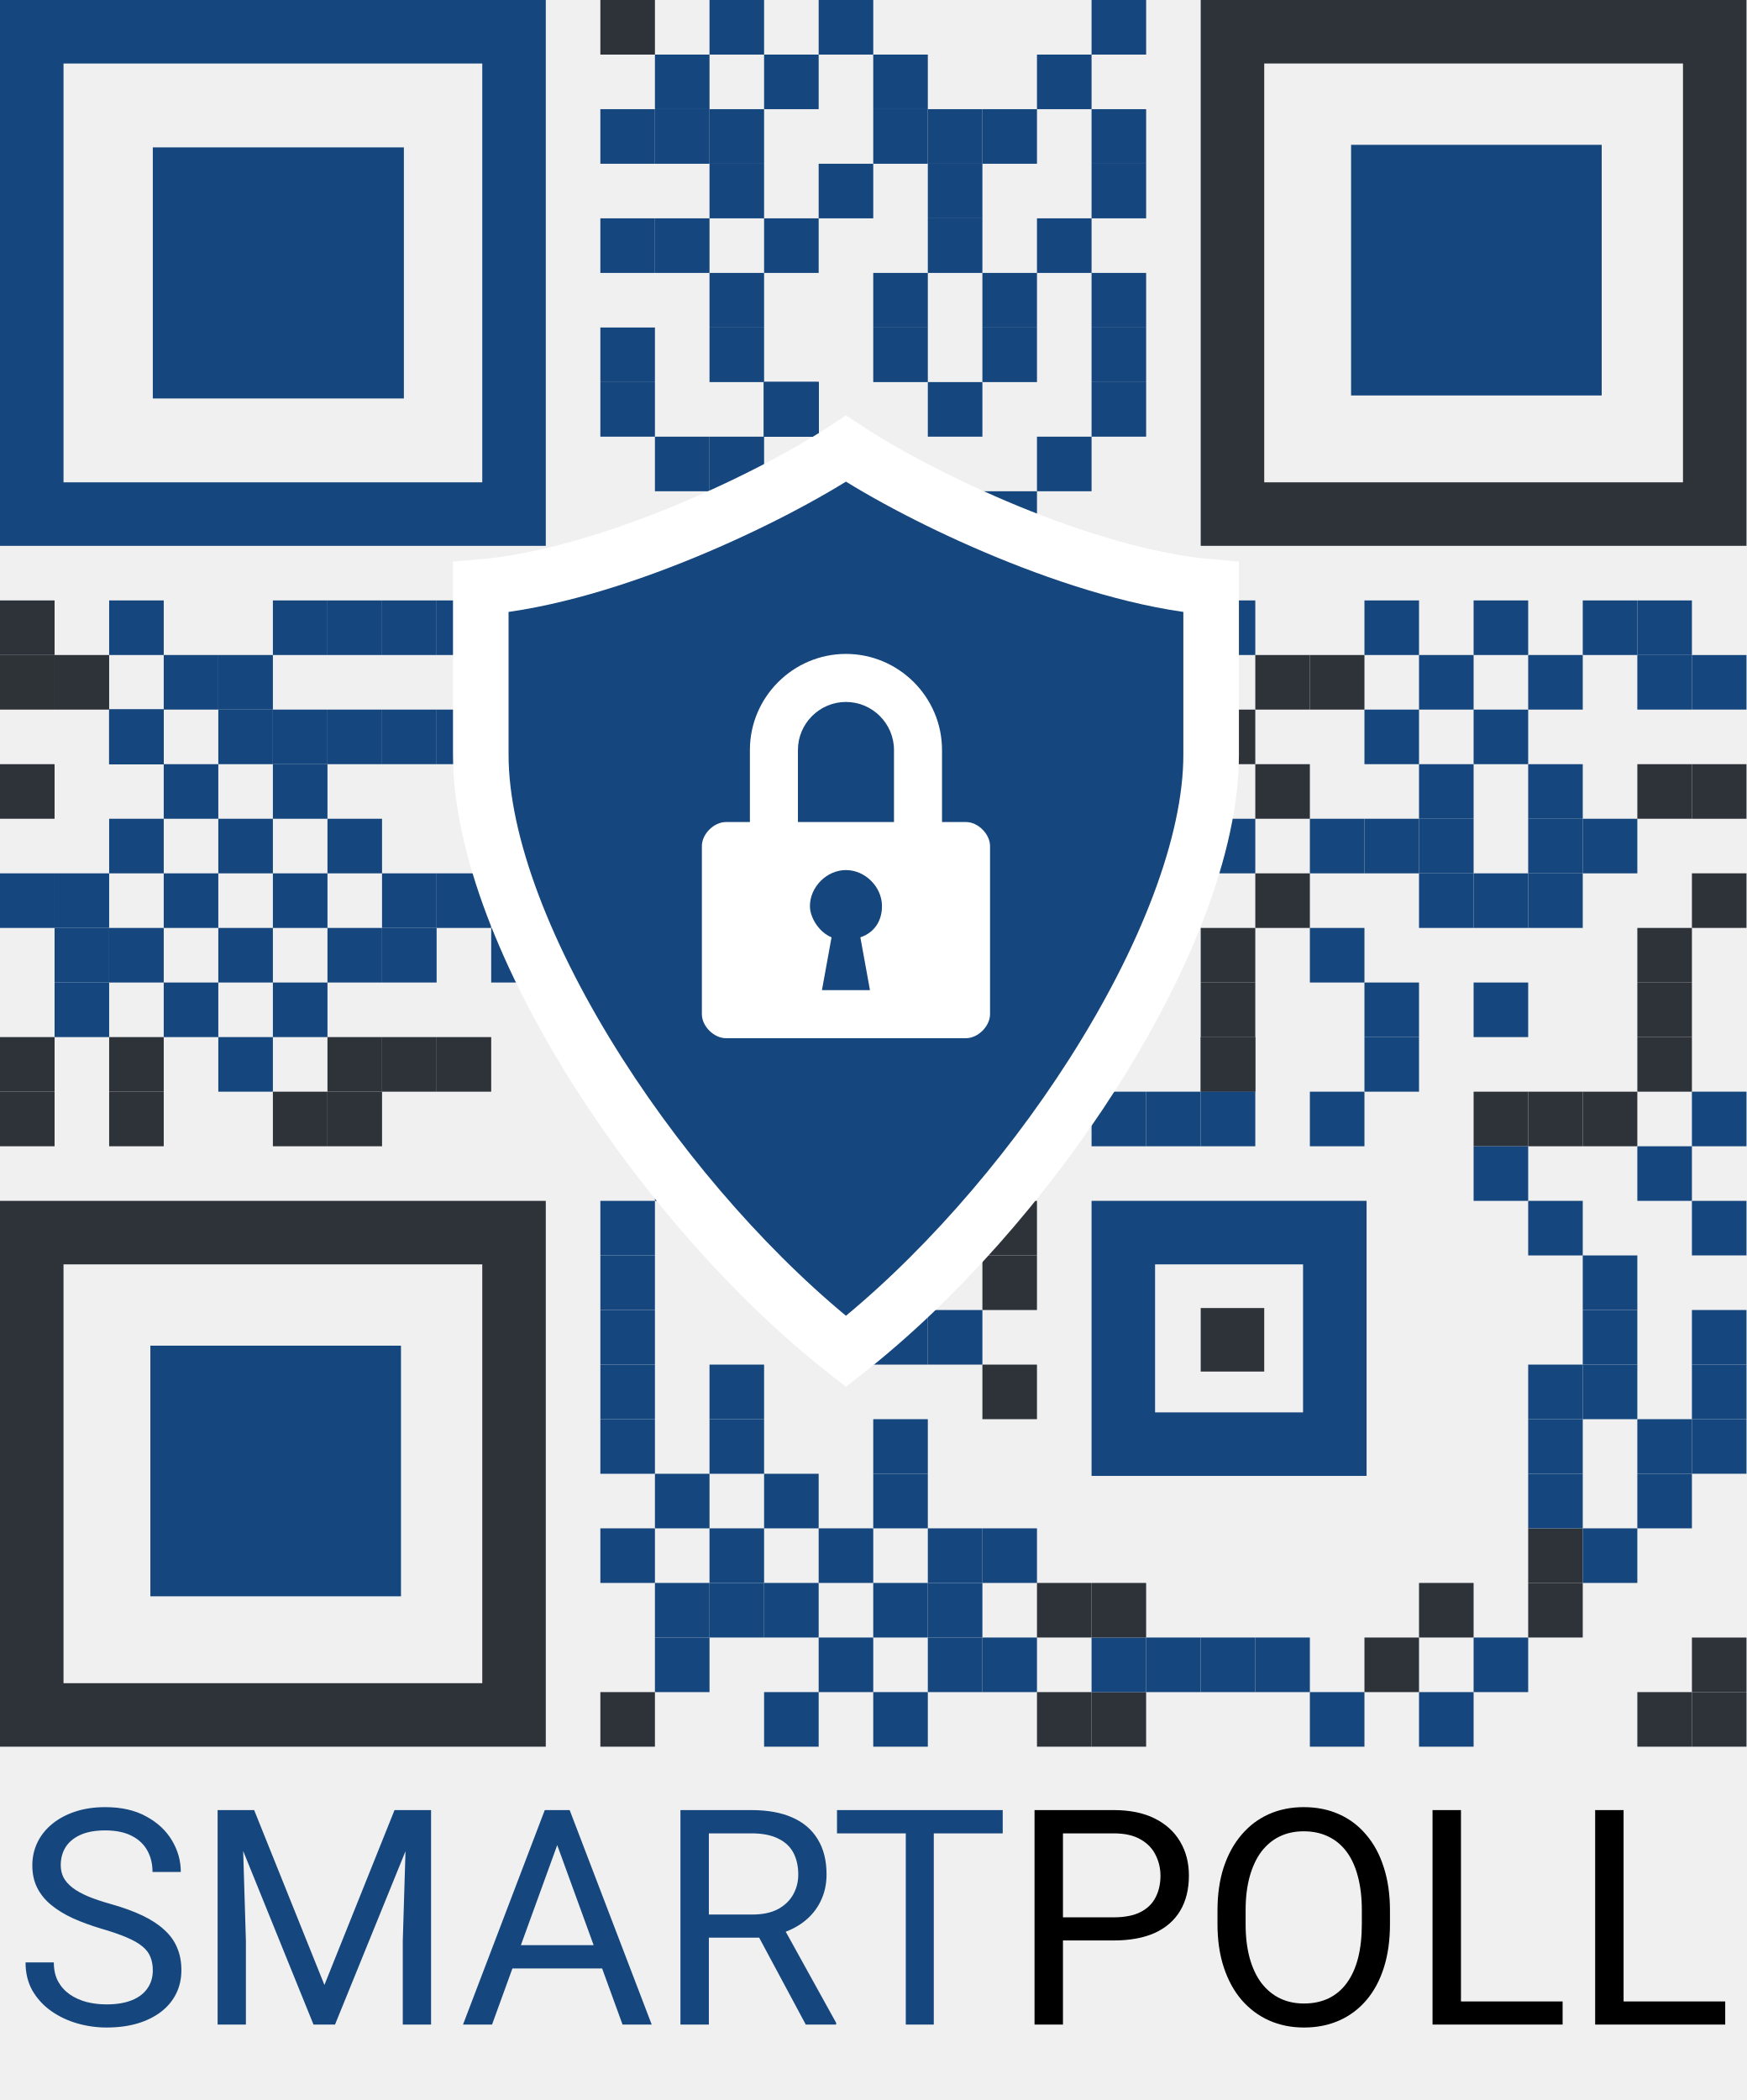
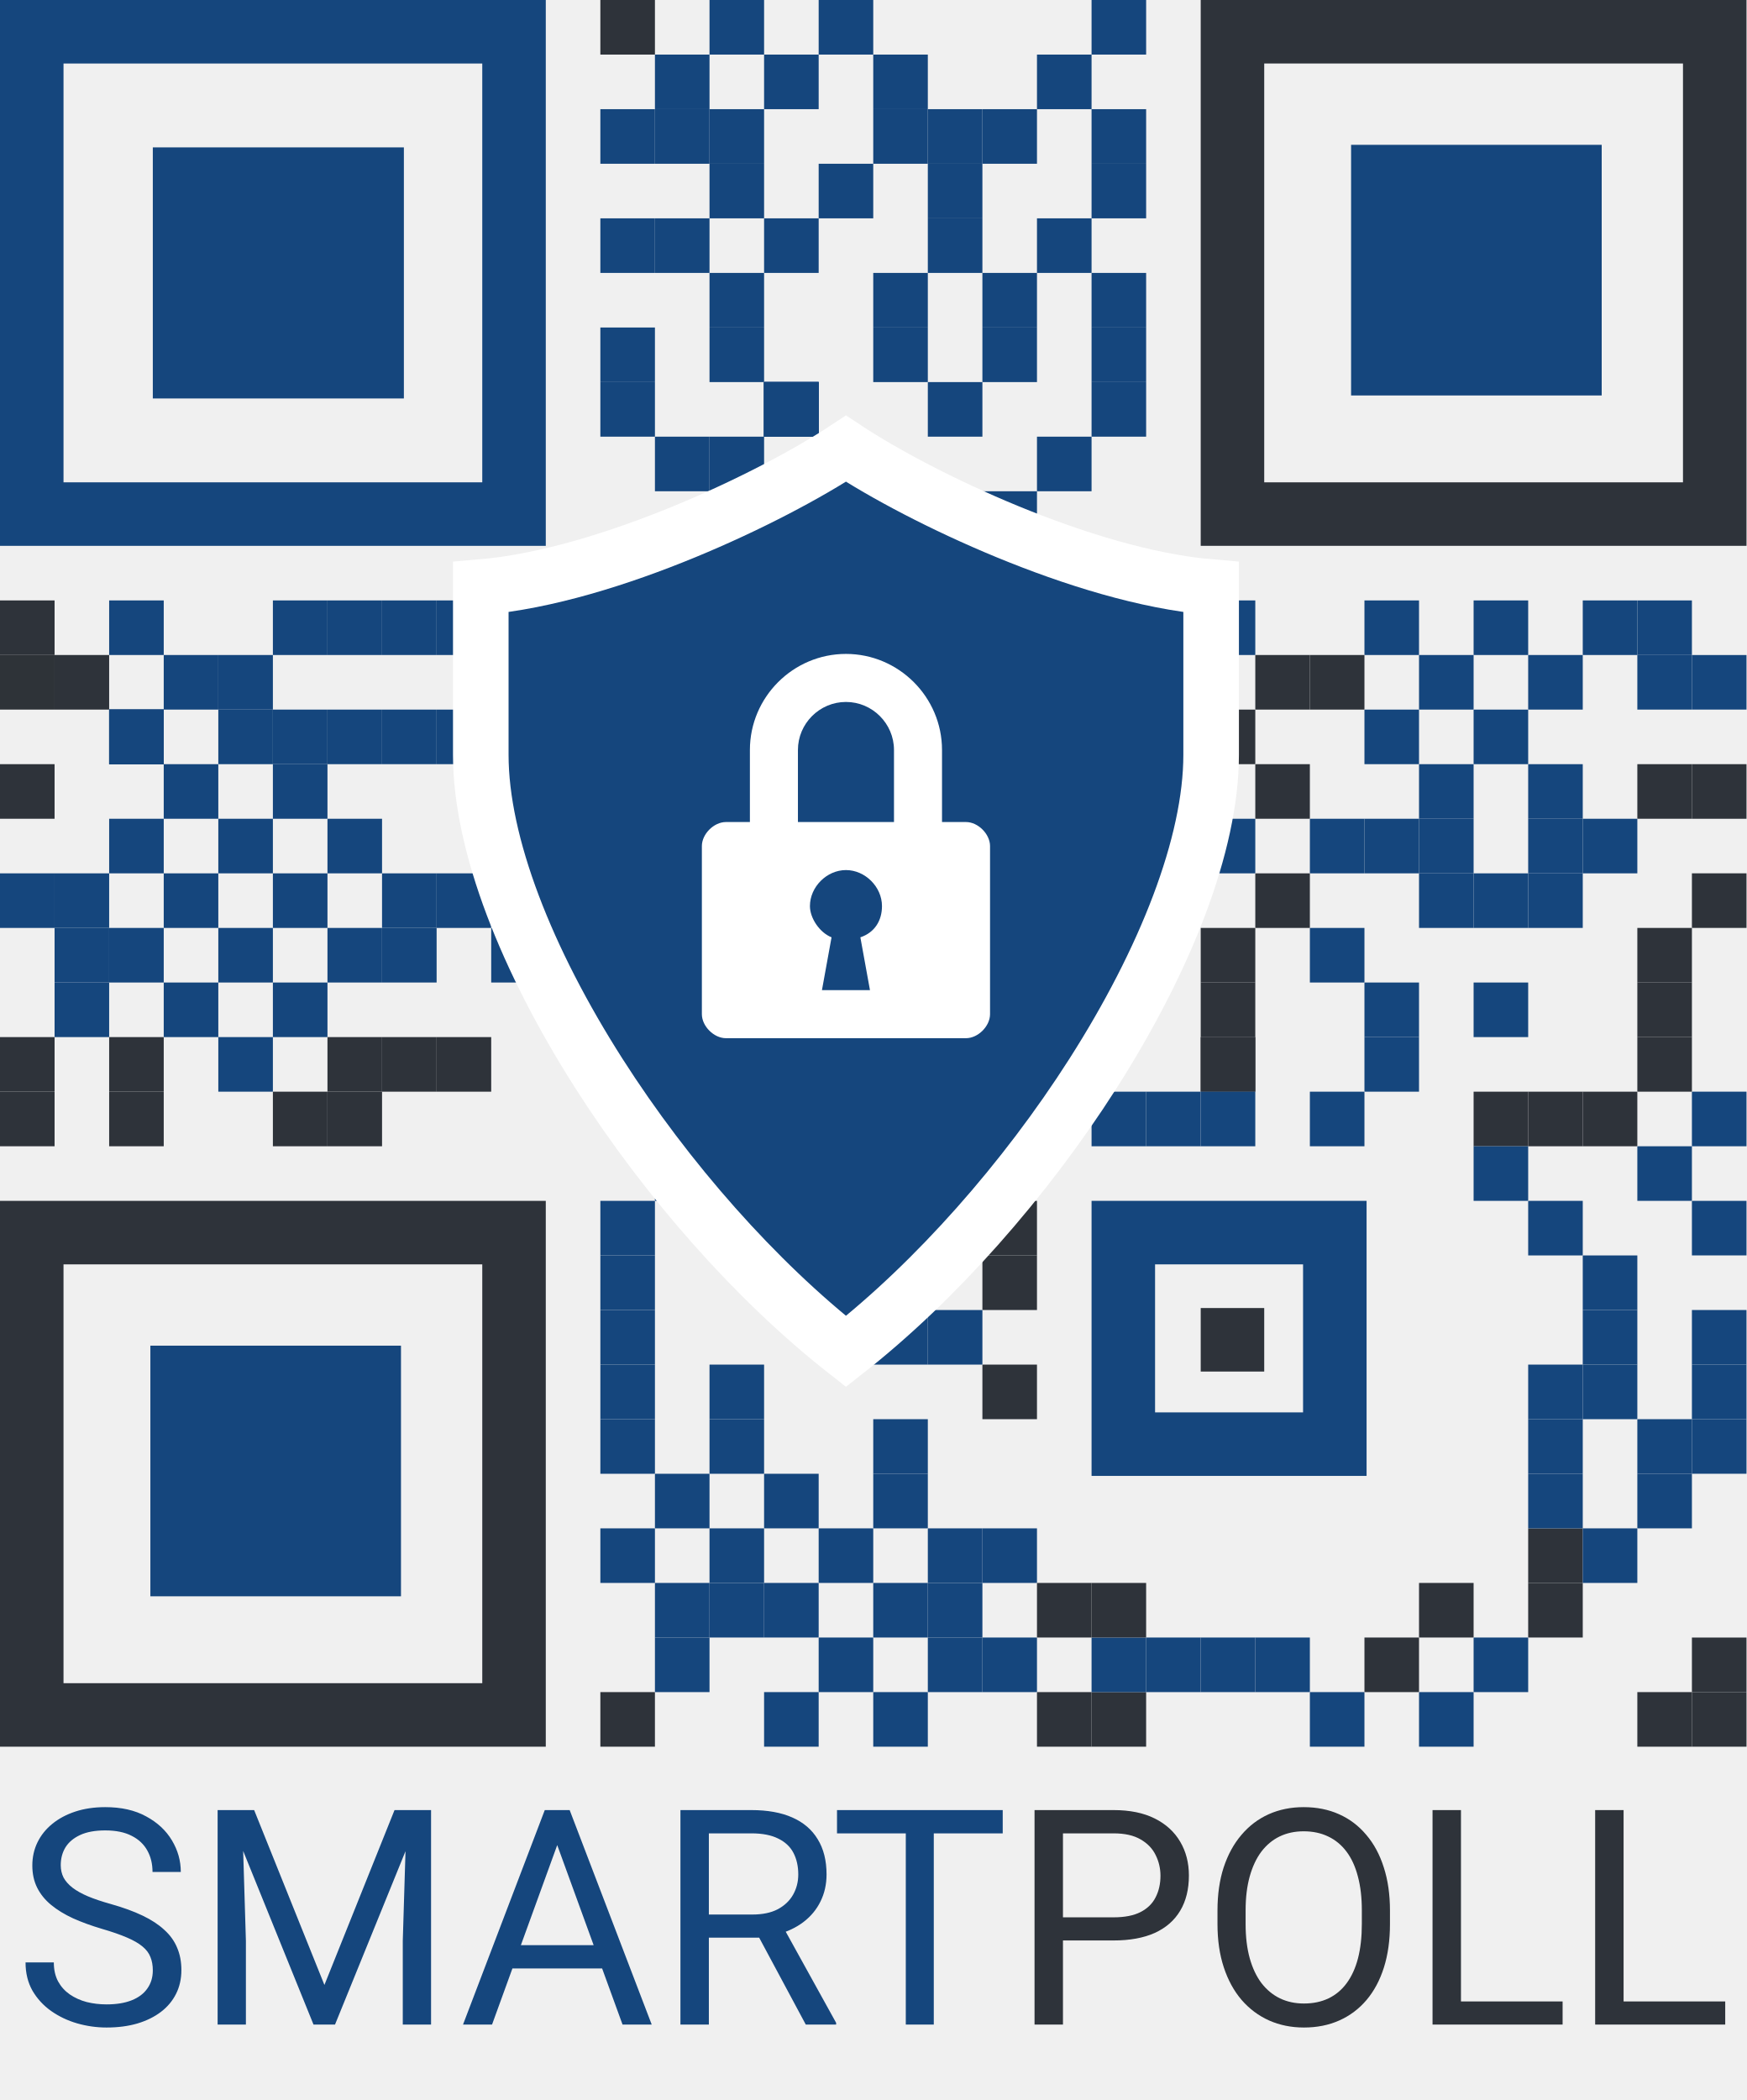
<svg xmlns="http://www.w3.org/2000/svg" width="440" height="529" viewBox="0 0 440 529" fill="none">
  <g clip-path="url(#clip0_97_788)">
    <rect x="310.5" y="8" width="121.5" height="121.5" stroke="#2E333A" stroke-width="16" />
    <rect x="340.383" y="36.481" width="63.138" height="63.138" fill="#15467D" />
    <rect x="8" y="8" width="121.5" height="121.5" stroke="#15467D" stroke-width="16" />
    <rect x="39" y="37.625" width="62.25" height="62.25" fill="#15467D" stroke="#15467D" />
    <rect x="8" y="310.5" width="121.5" height="121.5" stroke="#2E333A" stroke-width="16" />
    <rect x="37.883" y="338.98" width="63.138" height="63.138" fill="#15467D" />
    <rect x="283" y="310.5" width="53.286" height="53.286" stroke="#15467D" stroke-width="16" />
    <path d="M302.5 329.5H318.5V345.5H302.5V329.5Z" fill="#2E333A" />
    <rect y="275" width="13.75" height="13.75" fill="#2E333A" />
    <rect y="261.25" width="13.75" height="13.75" fill="#2E333A" />
    <rect x="27.5" y="261.25" width="13.75" height="13.75" fill="#2E333A" />
    <rect x="27.5" y="275" width="13.75" height="13.75" fill="#2E333A" />
    <rect x="68.75" y="275" width="13.75" height="13.75" fill="#2E333A" />
    <rect x="82.5" y="275" width="13.75" height="13.75" fill="#2E333A" />
    <rect x="82.5" y="261.25" width="13.75" height="13.75" fill="#2E333A" />
    <rect x="96.25" y="261.25" width="13.75" height="13.75" fill="#2E333A" />
    <rect x="110" y="261.25" width="13.75" height="13.75" fill="#2E333A" />
    <rect x="13.75" y="247.5" width="13.75" height="13.75" fill="#15467D" />
    <rect x="13.75" y="233.75" width="13.75" height="13.75" fill="#15467D" />
    <rect x="27.5" y="233.75" width="13.75" height="13.75" fill="#15467D" />
    <rect y="220" width="13.75" height="13.75" fill="#15467D" />
    <rect x="13.75" y="220" width="13.75" height="13.75" fill="#15467D" />
    <rect x="27.5" y="206.25" width="13.75" height="13.75" fill="#15467D" />
    <rect x="41.25" y="192.5" width="13.75" height="13.75" fill="#15467D" />
    <rect x="27.5" y="178.75" width="13.75" height="13.75" fill="#15467D" />
    <rect x="27.5" y="178.75" width="13.75" height="13.75" fill="#15467D" />
    <rect x="27.5" y="178.75" width="13.75" height="13.75" fill="#15467D" />
    <rect x="27.5" y="178.75" width="13.75" height="13.75" fill="#15467D" />
    <rect x="27.5" y="178.75" width="13.75" height="13.75" fill="#15467D" />
    <rect x="41.25" y="165" width="13.75" height="13.75" fill="#15467D" />
    <rect x="27.5" y="151.25" width="13.75" height="13.75" fill="#15467D" />
    <rect x="55" y="165" width="13.75" height="13.75" fill="#15467D" />
    <rect x="55" y="178.75" width="13.75" height="13.75" fill="#15467D" />
    <rect x="68.75" y="178.75" width="13.75" height="13.75" fill="#15467D" />
    <rect x="82.5" y="178.75" width="13.75" height="13.75" fill="#15467D" />
    <rect x="96.25" y="178.75" width="13.75" height="13.75" fill="#15467D" />
    <rect x="110" y="178.75" width="13.75" height="13.75" fill="#15467D" />
    <rect x="68.75" y="192.5" width="13.75" height="13.75" fill="#15467D" />
    <rect x="55" y="206.25" width="13.75" height="13.75" fill="#15467D" />
    <rect x="41.25" y="220" width="13.75" height="13.75" fill="#15467D" />
    <rect x="68.75" y="220" width="13.75" height="13.75" fill="#15467D" />
    <rect x="55" y="233.75" width="13.75" height="13.75" fill="#15467D" />
    <rect x="41.25" y="247.5" width="13.75" height="13.75" fill="#15467D" />
    <rect x="68.75" y="247.5" width="13.75" height="13.75" fill="#15467D" />
    <rect x="55" y="261.25" width="13.75" height="13.75" fill="#15467D" />
    <rect x="82.5" y="233.75" width="13.75" height="13.75" fill="#15467D" />
    <rect x="96.25" y="233.75" width="13.75" height="13.75" fill="#15467D" />
    <rect x="82.5" y="206.25" width="13.75" height="13.75" fill="#15467D" />
    <rect x="96.25" y="220" width="13.75" height="13.75" fill="#15467D" />
    <rect x="110" y="220" width="13.75" height="13.75" fill="#15467D" />
    <rect y="192.5" width="13.75" height="13.75" fill="#2E333A" />
    <rect y="165" width="13.75" height="13.75" fill="#2E3338" />
    <rect x="13.75" y="165" width="13.75" height="13.75" fill="#2E333A" />
    <rect y="151.25" width="13.75" height="13.75" fill="#2E333A" />
    <rect x="68.75" y="151.25" width="13.75" height="13.75" fill="#15467D" />
    <rect x="82.5" y="151.25" width="13.75" height="13.75" fill="#15467D" />
    <rect x="96.25" y="151.25" width="13.75" height="13.75" fill="#15467D" />
    <rect x="110" y="151.25" width="13.75" height="13.75" fill="#15467D" />
    <rect x="151.25" y="426.25" width="13.75" height="13.75" fill="#2E333A" />
    <rect x="165" y="412.5" width="13.75" height="13.75" fill="#15467D" />
    <rect x="165" y="398.75" width="13.75" height="13.75" fill="#15467D" />
    <rect x="178.75" y="398.75" width="13.75" height="13.75" fill="#15467D" />
    <rect x="192.5" y="398.75" width="13.75" height="13.75" fill="#15467D" />
    <rect x="178.75" y="385" width="13.75" height="13.75" fill="#15467D" />
    <rect x="151.25" y="385" width="13.75" height="13.75" fill="#15467D" />
    <rect x="165" y="371.25" width="13.75" height="13.75" fill="#15467D" />
    <rect x="178.75" y="357.5" width="13.75" height="13.75" fill="#15467D" />
    <rect x="178.75" y="343.75" width="13.75" height="13.75" fill="#15467D" />
    <rect x="151.25" y="357.5" width="13.75" height="13.75" fill="#15467D" />
    <rect x="151.25" y="343.75" width="13.75" height="13.75" fill="#15467D" />
    <rect x="151.25" y="330" width="13.75" height="13.75" fill="#15467D" />
    <rect x="151.25" y="316.25" width="13.75" height="13.75" fill="#15467D" />
    <rect x="206.25" y="412.5" width="13.75" height="13.75" fill="#15467D" />
    <rect x="220" y="426.25" width="13.75" height="13.75" fill="#15467D" />
    <rect x="192.5" y="426.25" width="13.75" height="13.75" fill="#15467D" />
    <rect x="233.75" y="412.5" width="13.75" height="13.75" fill="#15467D" />
    <rect x="233.75" y="398.75" width="13.75" height="13.75" fill="#15467D" />
    <rect x="247.5" y="412.5" width="13.75" height="13.75" fill="#15467D" />
    <rect x="247.5" y="385" width="13.75" height="13.75" fill="#15467D" />
    <rect x="233.75" y="385" width="13.75" height="13.75" fill="#15467D" />
    <rect x="220" y="398.75" width="13.75" height="13.75" fill="#15467D" />
    <rect x="206.25" y="385" width="13.75" height="13.75" fill="#15467D" />
    <rect x="192.5" y="371.25" width="13.75" height="13.75" fill="#15467D" />
    <rect x="220" y="371.25" width="13.75" height="13.75" fill="#15467D" />
    <rect x="220" y="357.5" width="13.75" height="13.75" fill="#15467D" />
    <rect x="261.25" y="426.25" width="13.75" height="13.75" fill="#2E333A" />
    <rect x="275" y="426.25" width="13.75" height="13.75" fill="#2E333A" />
    <rect x="275" y="412.5" width="13.75" height="13.75" fill="#15467D" />
    <rect x="261.25" y="398.75" width="13.75" height="13.75" fill="#2E333A" />
    <rect x="275" y="398.75" width="13.75" height="13.75" fill="#2E333A" />
    <rect x="288.75" y="412.5" width="13.75" height="13.75" fill="#15467D" />
    <rect x="302.5" y="412.5" width="13.75" height="13.75" fill="#15467D" />
    <rect x="316.25" y="412.5" width="13.75" height="13.75" fill="#15467D" />
    <rect x="330" y="426.25" width="13.75" height="13.75" fill="#15467D" />
    <rect x="343.75" y="412.5" width="13.75" height="13.75" fill="#2E333A" />
    <rect x="357.5" y="398.75" width="13.75" height="13.75" fill="#2E333A" />
    <rect x="357.5" y="426.25" width="13.75" height="13.75" fill="#15467D" />
    <rect x="371.25" y="412.5" width="13.75" height="13.75" fill="#15467D" />
    <rect x="385" y="398.75" width="13.75" height="13.75" fill="#2E333A" />
    <rect x="385" y="385" width="13.75" height="13.75" fill="#2E333A" />
    <rect x="412.5" y="371.25" width="13.75" height="13.75" fill="#15467D" />
    <rect x="412.5" y="357.5" width="13.75" height="13.75" fill="#15467D" />
    <rect x="385" y="343.75" width="13.75" height="13.75" fill="#15467D" />
    <rect x="398.75" y="385" width="13.75" height="13.75" fill="#15467D" />
    <rect x="398.75" y="330" width="13.75" height="13.75" fill="#15467D" />
    <rect x="398.75" y="316.25" width="13.75" height="13.75" fill="#15467D" />
    <rect x="426.25" y="302.5" width="13.75" height="13.75" fill="#15467D" />
    <rect x="398.75" y="343.75" width="13.75" height="13.75" fill="#15467D" />
    <rect x="412.5" y="288.75" width="13.75" height="13.75" fill="#15467D" />
    <rect x="426.25" y="275" width="13.75" height="13.75" fill="#15467D" />
    <rect x="412.5" y="261.25" width="13.75" height="13.75" fill="#2E333A" />
    <rect x="412.5" y="247.5" width="13.75" height="13.75" fill="#2E333A" />
    <rect x="412.5" y="233.75" width="13.75" height="13.75" fill="#2E333A" />
    <rect x="426.25" y="220" width="13.75" height="13.75" fill="#2E333A" />
    <rect x="426.25" y="192.5" width="13.75" height="13.75" fill="#2E333A" />
    <rect x="426.25" y="165" width="13.75" height="13.75" fill="#15467D" />
    <rect x="412.5" y="165" width="13.75" height="13.75" fill="#15467D" />
    <rect x="398.75" y="151.25" width="13.75" height="13.75" fill="#15467D" />
    <rect x="412.5" y="151.25" width="13.75" height="13.75" fill="#15467D" />
    <rect x="412.5" y="192.5" width="13.75" height="13.75" fill="#2E333A" />
    <rect x="398.75" y="206.25" width="13.75" height="13.75" fill="#15467D" />
    <rect x="385" y="206.25" width="13.75" height="13.75" fill="#15467D" />
    <rect x="357.5" y="220" width="13.75" height="13.75" fill="#15467D" />
    <rect x="371.25" y="220" width="13.75" height="13.75" fill="#15467D" />
    <rect x="385" y="220" width="13.75" height="13.75" fill="#15467D" />
    <rect x="385" y="192.5" width="13.75" height="13.75" fill="#15467D" />
    <rect x="371.25" y="178.75" width="13.75" height="13.75" fill="#15467D" />
    <rect x="385" y="165" width="13.75" height="13.75" fill="#15467D" />
    <rect x="371.25" y="151.25" width="13.75" height="13.75" fill="#15467D" />
    <rect x="357.5" y="165" width="13.75" height="13.75" fill="#15467D" />
    <rect x="343.75" y="151.25" width="13.75" height="13.75" fill="#15467D" />
    <rect x="343.75" y="178.75" width="13.75" height="13.75" fill="#15467D" />
    <rect x="357.5" y="192.5" width="13.75" height="13.75" fill="#15467D" />
    <rect x="357.5" y="206.25" width="13.75" height="13.75" fill="#15467D" />
    <rect x="330" y="206.25" width="13.75" height="13.75" fill="#15467D" />
    <rect x="343.75" y="206.25" width="13.75" height="13.75" fill="#15467D" />
    <rect x="343.75" y="247.5" width="13.75" height="13.75" fill="#15467D" />
    <rect x="343.75" y="261.25" width="13.75" height="13.75" fill="#15467D" />
    <rect x="330" y="233.75" width="13.75" height="13.75" fill="#15467D" />
    <rect x="302.5" y="247.5" width="13.75" height="13.75" fill="#2E333A" />
    <rect x="302.5" y="261.25" width="13.75" height="13.75" fill="#2E333A" />
    <rect x="302.5" y="261.25" width="13.75" height="13.75" fill="#2E333A" />
    <rect x="302.5" y="233.75" width="13.75" height="13.75" fill="#2E333A" />
    <rect x="316.25" y="220" width="13.75" height="13.75" fill="#2E333A" />
    <rect x="371.25" y="275" width="13.75" height="13.75" fill="#2E333A" />
    <rect x="385" y="275" width="13.75" height="13.75" fill="#2E333A" />
    <rect x="398.75" y="275" width="13.75" height="13.75" fill="#2E333A" />
    <rect x="371.25" y="247.5" width="13.75" height="13.75" fill="#15467D" />
    <rect x="247.5" y="343.75" width="13.75" height="13.75" fill="#2E333A" />
    <rect x="247.5" y="316.25" width="13.75" height="13.75" fill="#2E333A" />
    <rect x="247.5" y="302.5" width="13.75" height="13.75" fill="#2E333A" />
    <rect x="316.25" y="165" width="13.75" height="13.75" fill="#2E333A" />
    <rect x="330" y="165" width="13.75" height="13.75" fill="#2E333A" />
    <rect x="302.5" y="178.75" width="13.75" height="13.75" fill="#2E333A" />
    <rect x="316.25" y="192.5" width="13.75" height="13.75" fill="#2E333A" />
    <rect x="412.5" y="426.25" width="13.75" height="13.75" fill="#2E333A" />
    <rect x="426.25" y="426.25" width="13.75" height="13.75" fill="#2E333A" />
    <rect x="426.25" y="412.5" width="13.75" height="13.75" fill="#2E333A" />
    <rect x="151.25" width="13.75" height="13.75" fill="#2E333A" />
    <rect x="165" y="13.75" width="13.75" height="13.75" fill="#15467D" />
    <rect x="178.75" width="13.75" height="13.75" fill="#15467D" />
    <rect x="192.5" y="13.75" width="13.75" height="13.75" fill="#15467D" />
    <rect x="206.25" width="13.75" height="13.75" fill="#15467D" />
    <rect x="220" y="13.75" width="13.75" height="13.75" fill="#15467D" />
    <rect x="220" y="27.5" width="13.75" height="13.75" fill="#15467D" />
    <rect x="233.75" y="27.5" width="13.75" height="13.75" fill="#15467D" />
    <rect x="247.5" y="27.5" width="13.75" height="13.75" fill="#15467D" />
    <rect x="275" width="13.75" height="13.75" fill="#15467D" />
    <rect x="275" y="27.5" width="13.75" height="13.75" fill="#15467D" />
    <rect x="275" y="41.25" width="13.75" height="13.75" fill="#15467D" />
    <rect x="261.25" y="55" width="13.75" height="13.75" fill="#15467D" />
    <rect x="275" y="68.75" width="13.75" height="13.75" fill="#15467D" />
    <rect x="275" y="82.5" width="13.75" height="13.75" fill="#15467D" />
    <rect x="275" y="96.25" width="13.75" height="13.75" fill="#15467D" />
    <rect x="247.5" y="68.75" width="13.75" height="13.75" fill="#15467D" />
    <rect x="247.5" y="82.5" width="13.75" height="13.75" fill="#15467D" />
    <rect x="233.75" y="55" width="13.75" height="13.75" fill="#15467D" />
    <rect x="233.75" y="41.25" width="13.75" height="13.75" fill="#15467D" />
    <rect x="220" y="68.75" width="13.75" height="13.75" fill="#15467D" />
    <rect x="220" y="82.5" width="13.75" height="13.75" fill="#15467D" />
    <rect x="206.25" y="41.25" width="13.75" height="13.75" fill="#15467D" />
    <rect x="178.75" y="27.5" width="13.75" height="13.75" fill="#15467D" />
    <rect x="178.75" y="41.25" width="13.75" height="13.75" fill="#15467D" />
    <rect x="192.5" y="55" width="13.75" height="13.75" fill="#15467D" />
    <rect x="165" y="55" width="13.75" height="13.75" fill="#15467D" />
    <rect x="178.75" y="68.75" width="13.75" height="13.75" fill="#15467D" />
    <rect x="165" y="27.5" width="13.75" height="13.75" fill="#15467D" />
    <rect x="151.25" y="27.5" width="13.75" height="13.75" fill="#15467D" />
    <rect x="261.25" y="13.75" width="13.75" height="13.75" fill="#15467D" />
    <rect x="151.25" y="55" width="13.75" height="13.75" fill="#15467D" />
    <rect x="151.25" y="82.5" width="13.75" height="13.75" fill="#15467D" />
    <rect x="151.25" y="96.25" width="13.75" height="13.75" fill="#15467D" />
    <rect x="178.75" y="82.5" width="13.75" height="13.75" fill="#15467D" />
    <rect x="192.5" y="96.25" width="13.75" height="13.75" fill="#15467D" />
    <rect x="192.5" y="96.25" width="13.75" height="13.75" fill="#15467D" />
    <rect x="192.5" y="96.25" width="13.75" height="13.75" fill="#15467D" />
    <rect x="192.5" y="96.25" width="13.75" height="13.75" fill="#15467D" />
    <rect x="192.5" y="96.25" width="13.75" height="13.75" fill="#15467D" />
    <rect x="192.5" y="96.25" width="13.75" height="13.75" fill="#15467D" />
    <rect x="192.5" y="96.25" width="13.75" height="13.75" fill="#15467D" />
    <rect x="233.75" y="96.25" width="13.75" height="13.75" fill="#15467D" />
    <rect x="165" y="110" width="13.75" height="13.75" fill="#15467D" />
    <rect x="178.75" y="110" width="13.75" height="13.75" fill="#15467D" />
    <rect x="192.5" y="123.75" width="13.75" height="13.75" fill="#15467D" />
    <rect x="206.25" y="137.5" width="13.75" height="13.75" fill="#15467D" />
    <rect x="206.25" y="110" width="13.75" height="13.75" fill="#15467D" />
    <rect x="220" y="123.75" width="13.75" height="13.75" fill="#15467D" />
    <rect x="233.75" y="137.5" width="13.75" height="13.75" fill="#15467D" />
    <rect x="247.5" y="123.75" width="13.75" height="13.75" fill="#15467D" />
    <rect x="123.75" y="165" width="13.75" height="13.75" fill="#15467D" />
    <rect x="137.5" y="151.25" width="13.75" height="13.75" fill="#15467D" />
    <rect x="123.75" y="192.5" width="13.75" height="13.75" fill="#15467D" />
    <rect x="123.75" y="206.25" width="13.75" height="13.75" fill="#15467D" />
    <rect x="123.75" y="233.75" width="13.75" height="13.75" fill="#15467D" />
    <rect x="137.5" y="220" width="13.75" height="13.75" fill="#15467D" />
    <rect x="137.5" y="178.75" width="13.75" height="13.75" fill="#15467D" />
    <rect x="275" y="151.25" width="13.75" height="13.75" fill="#15467D" />
    <rect x="288.75" y="151.25" width="13.75" height="13.75" fill="#15467D" />
    <rect x="261.25" y="110" width="13.75" height="13.75" fill="#15467D" />
    <rect x="261.25" y="137.5" width="13.75" height="13.75" fill="#15467D" />
    <rect x="302.5" y="151.25" width="13.75" height="13.75" fill="#15467D" />
    <rect x="288.75" y="206.25" width="13.75" height="13.75" fill="#15467D" />
    <rect x="302.5" y="206.25" width="13.75" height="13.75" fill="#15467D" />
    <rect x="220" y="330" width="13.75" height="13.75" fill="#15467D" />
    <rect x="220" y="316.25" width="13.75" height="13.75" fill="#15467D" />
    <rect x="206.25" y="302.5" width="13.75" height="13.75" fill="#15467D" />
    <rect x="233.75" y="330" width="13.75" height="13.75" fill="#15467D" />
    <rect x="178.75" y="302.5" width="13.75" height="13.75" fill="#15467D" />
    <rect x="192.5" y="316.25" width="13.75" height="13.75" fill="#15467D" />
    <rect x="165" y="288.75" width="13.75" height="13.75" fill="#15467D" />
    <rect x="151.25" y="302.5" width="13.75" height="13.75" fill="#15467D" />
    <rect x="165" y="275" width="13.75" height="13.75" fill="#15467D" />
    <rect x="220" y="288.75" width="13.75" height="13.75" fill="#15467D" />
    <rect x="233.75" y="275" width="13.75" height="13.75" fill="#15467D" />
    <rect x="288.75" y="275" width="13.75" height="13.75" fill="#15467D" />
    <rect x="275" y="275" width="13.75" height="13.75" fill="#15467D" />
    <rect x="302.5" y="275" width="13.75" height="13.75" fill="#15467D" />
    <rect x="330" y="275" width="13.75" height="13.75" fill="#15467D" />
    <rect x="426.25" y="357.5" width="13.75" height="13.75" fill="#15467D" />
    <rect x="426.25" y="343.75" width="13.75" height="13.75" fill="#15467D" />
    <rect x="426.25" y="330" width="13.75" height="13.75" fill="#15467D" />
    <rect x="385" y="302.5" width="13.75" height="13.75" fill="#15467D" />
    <rect x="371.25" y="288.75" width="13.75" height="13.75" fill="#15467D" />
    <rect x="385" y="357.5" width="13.75" height="13.75" fill="#15467D" />
    <rect x="385" y="371.25" width="13.75" height="13.75" fill="#15467D" />
  </g>
  <path d="M213.125 113.025C222.613 119.294 237.513 127.218 253.771 133.917C270.184 140.68 288.765 146.526 305.125 147.904V190.162C305.125 212.654 293.586 241.877 275.288 270.527C258.162 297.343 235.699 322.735 213.125 340.443C190.551 322.735 168.088 297.343 150.962 270.527C132.664 241.877 121.125 212.654 121.125 190.162V147.904C137.485 146.526 156.066 140.68 172.479 133.917C188.737 127.218 203.637 119.294 213.125 113.025Z" fill="#15467D" stroke="white" stroke-width="14" />
  <path d="M243.375 207.075H237.325V188.925C237.325 175.615 226.435 164.725 213.125 164.725C199.815 164.725 188.925 175.615 188.925 188.925V207.075H182.875C179.85 207.075 176.825 210.1 176.825 213.125V255.475C176.825 258.5 179.85 261.525 182.875 261.525H243.375C246.4 261.525 249.425 258.5 249.425 255.475V213.125C249.425 210.1 246.4 207.075 243.375 207.075ZM219.175 249.425H207.075L209.495 236.115C206.47 234.905 204.05 231.275 204.05 228.25C204.05 223.41 208.285 219.175 213.125 219.175C217.965 219.175 222.2 223.41 222.2 228.25C222.2 231.88 220.385 234.905 216.755 236.115L219.175 249.425ZM225.225 207.075H201.025V188.925C201.025 182.27 206.47 176.825 213.125 176.825C219.78 176.825 225.225 182.27 225.225 188.925V207.075Z" fill="white" />
  <path d="M38.498 496.344C38.498 495.082 38.3 493.969 37.904 493.004C37.533 492.014 36.865 491.124 35.9 490.332C34.96 489.54 33.649 488.786 31.967 488.068C30.309 487.351 28.206 486.621 25.658 485.879C22.986 485.087 20.574 484.209 18.422 483.244C16.27 482.255 14.426 481.129 12.893 479.867C11.359 478.605 10.184 477.158 9.367 475.525C8.551 473.893 8.143 472.025 8.143 469.922C8.143 467.819 8.576 465.877 9.441 464.096C10.307 462.314 11.544 460.768 13.152 459.457C14.785 458.121 16.727 457.082 18.979 456.34C21.23 455.598 23.741 455.227 26.512 455.227C30.569 455.227 34.008 456.006 36.828 457.564C39.673 459.098 41.838 461.115 43.322 463.613C44.807 466.087 45.549 468.734 45.549 471.555H38.424C38.424 469.526 37.991 467.732 37.125 466.174C36.259 464.59 34.948 463.354 33.191 462.463C31.435 461.548 29.208 461.09 26.512 461.09C23.963 461.09 21.861 461.473 20.203 462.24C18.546 463.007 17.309 464.046 16.492 465.357C15.7 466.669 15.305 468.165 15.305 469.848C15.305 470.986 15.54 472.025 16.01 472.965C16.505 473.88 17.259 474.734 18.273 475.525C19.312 476.317 20.624 477.047 22.207 477.715C23.815 478.383 25.732 479.026 27.959 479.645C31.027 480.51 33.674 481.475 35.9 482.539C38.127 483.603 39.958 484.803 41.393 486.139C42.852 487.45 43.928 488.947 44.621 490.629C45.339 492.286 45.697 494.167 45.697 496.27C45.697 498.471 45.252 500.463 44.361 502.244C43.471 504.025 42.197 505.547 40.539 506.809C38.882 508.07 36.89 509.048 34.565 509.74C32.264 510.408 29.691 510.742 26.846 510.742C24.347 510.742 21.885 510.396 19.461 509.703C17.061 509.01 14.872 507.971 12.893 506.586C10.938 505.201 9.367 503.493 8.18 501.465C7.017 499.411 6.436 497.036 6.436 494.34H13.56C13.56 496.195 13.919 497.791 14.637 499.127C15.354 500.438 16.331 501.527 17.568 502.393C18.83 503.258 20.253 503.902 21.836 504.322C23.444 504.718 25.114 504.916 26.846 504.916C29.344 504.916 31.46 504.57 33.191 503.877C34.923 503.184 36.234 502.195 37.125 500.908C38.04 499.622 38.498 498.1 38.498 496.344ZM57.09 455.969H64.029L81.731 500.018L99.394 455.969H106.371L84.402 510H78.984L57.09 455.969ZM54.826 455.969H60.949L61.951 488.922V510H54.826V455.969ZM102.475 455.969H108.598V510H101.473V488.922L102.475 455.969ZM141.848 460.756L123.961 510H116.65L137.246 455.969H141.959L141.848 460.756ZM156.84 510L138.916 460.756L138.805 455.969H143.518L164.188 510H156.84ZM155.912 489.998V495.861H125.557V489.998H155.912ZM171.424 455.969H189.311C193.368 455.969 196.794 456.587 199.59 457.824C202.41 459.061 204.55 460.892 206.01 463.316C207.494 465.716 208.236 468.673 208.236 472.186C208.236 474.66 207.729 476.923 206.715 478.977C205.725 481.005 204.29 482.737 202.41 484.172C200.555 485.582 198.328 486.633 195.73 487.326L193.727 488.105H176.916L176.842 482.279H189.533C192.106 482.279 194.246 481.834 195.953 480.943C197.66 480.028 198.947 478.803 199.812 477.27C200.678 475.736 201.111 474.041 201.111 472.186C201.111 470.107 200.703 468.289 199.887 466.73C199.07 465.172 197.784 463.972 196.027 463.131C194.296 462.265 192.057 461.832 189.311 461.832H178.586V510H171.424V455.969ZM203.004 510L189.867 485.508L197.326 485.471L210.648 509.555V510H203.004ZM235.252 455.969V510H228.201V455.969H235.252ZM252.619 455.969V461.832H210.871V455.969H252.619Z" fill="#15467D" />
-   <path d="M280.562 488.811H266.127V482.984H280.562C283.358 482.984 285.622 482.539 287.354 481.648C289.085 480.758 290.347 479.521 291.139 477.938C291.955 476.354 292.363 474.548 292.363 472.52C292.363 470.664 291.955 468.92 291.139 467.287C290.347 465.654 289.085 464.343 287.354 463.354C285.622 462.339 283.358 461.832 280.562 461.832H267.797V510H260.635V455.969H280.562C284.645 455.969 288.096 456.674 290.916 458.084C293.736 459.494 295.876 461.449 297.336 463.947C298.796 466.421 299.525 469.254 299.525 472.445C299.525 475.909 298.796 478.865 297.336 481.314C295.876 483.764 293.736 485.632 290.916 486.918C288.096 488.18 284.645 488.811 280.562 488.811ZM350.18 481.277V484.691C350.18 488.749 349.673 492.385 348.658 495.602C347.644 498.818 346.184 501.551 344.279 503.803C342.374 506.054 340.086 507.773 337.414 508.961C334.767 510.148 331.798 510.742 328.508 510.742C325.316 510.742 322.385 510.148 319.713 508.961C317.066 507.773 314.765 506.054 312.811 503.803C310.881 501.551 309.384 498.818 308.32 495.602C307.257 492.385 306.725 488.749 306.725 484.691V481.277C306.725 477.22 307.244 473.596 308.283 470.404C309.347 467.188 310.844 464.454 312.773 462.203C314.703 459.927 316.992 458.195 319.639 457.008C322.311 455.82 325.242 455.227 328.434 455.227C331.724 455.227 334.693 455.82 337.34 457.008C340.012 458.195 342.3 459.927 344.205 462.203C346.135 464.454 347.607 467.188 348.621 470.404C349.66 473.596 350.18 477.22 350.18 481.277ZM343.092 484.691V481.203C343.092 477.987 342.758 475.142 342.09 472.668C341.447 470.194 340.494 468.116 339.232 466.434C337.971 464.751 336.424 463.477 334.594 462.611C332.788 461.745 330.734 461.312 328.434 461.312C326.207 461.312 324.191 461.745 322.385 462.611C320.604 463.477 319.07 464.751 317.783 466.434C316.521 468.116 315.544 470.194 314.852 472.668C314.159 475.142 313.812 477.987 313.812 481.203V484.691C313.812 487.932 314.159 490.802 314.852 493.301C315.544 495.775 316.534 497.865 317.82 499.572C319.132 501.255 320.678 502.529 322.459 503.395C324.265 504.26 326.281 504.693 328.508 504.693C330.833 504.693 332.899 504.26 334.705 503.395C336.511 502.529 338.033 501.255 339.27 499.572C340.531 497.865 341.484 495.775 342.127 493.301C342.77 490.802 343.092 487.932 343.092 484.691ZM393.672 504.174V510H366.656V504.174H393.672ZM368.066 455.969V510H360.904V455.969H368.066ZM434.641 504.174V510H407.625V504.174H434.641ZM409.035 455.969V510H401.873V455.969H409.035Z" fill="black" />
+   <path d="M280.562 488.811H266.127V482.984H280.562C283.358 482.984 285.622 482.539 287.354 481.648C289.085 480.758 290.347 479.521 291.139 477.938C291.955 476.354 292.363 474.548 292.363 472.52C292.363 470.664 291.955 468.92 291.139 467.287C290.347 465.654 289.085 464.343 287.354 463.354C285.622 462.339 283.358 461.832 280.562 461.832H267.797V510H260.635V455.969H280.562C284.645 455.969 288.096 456.674 290.916 458.084C293.736 459.494 295.876 461.449 297.336 463.947C298.796 466.421 299.525 469.254 299.525 472.445C299.525 475.909 298.796 478.865 297.336 481.314C295.876 483.764 293.736 485.632 290.916 486.918C288.096 488.18 284.645 488.811 280.562 488.811ZM350.18 481.277V484.691C350.18 488.749 349.673 492.385 348.658 495.602C347.644 498.818 346.184 501.551 344.279 503.803C342.374 506.054 340.086 507.773 337.414 508.961C334.767 510.148 331.798 510.742 328.508 510.742C325.316 510.742 322.385 510.148 319.713 508.961C317.066 507.773 314.765 506.054 312.811 503.803C310.881 501.551 309.384 498.818 308.32 495.602C307.257 492.385 306.725 488.749 306.725 484.691V481.277C306.725 477.22 307.244 473.596 308.283 470.404C309.347 467.188 310.844 464.454 312.773 462.203C314.703 459.927 316.992 458.195 319.639 457.008C322.311 455.82 325.242 455.227 328.434 455.227C331.724 455.227 334.693 455.82 337.34 457.008C340.012 458.195 342.3 459.927 344.205 462.203C346.135 464.454 347.607 467.188 348.621 470.404C349.66 473.596 350.18 477.22 350.18 481.277ZM343.092 484.691V481.203C343.092 477.987 342.758 475.142 342.09 472.668C341.447 470.194 340.494 468.116 339.232 466.434C337.971 464.751 336.424 463.477 334.594 462.611C332.788 461.745 330.734 461.312 328.434 461.312C326.207 461.312 324.191 461.745 322.385 462.611C320.604 463.477 319.07 464.751 317.783 466.434C316.521 468.116 315.544 470.194 314.852 472.668C314.159 475.142 313.812 477.987 313.812 481.203V484.691C313.812 487.932 314.159 490.802 314.852 493.301C315.544 495.775 316.534 497.865 317.82 499.572C319.132 501.255 320.678 502.529 322.459 503.395C324.265 504.26 326.281 504.693 328.508 504.693C330.833 504.693 332.899 504.26 334.705 503.395C336.511 502.529 338.033 501.255 339.27 499.572C340.531 497.865 341.484 495.775 342.127 493.301C342.77 490.802 343.092 487.932 343.092 484.691ZM393.672 504.174V510H366.656V504.174H393.672ZM368.066 455.969V510H360.904V455.969H368.066ZM434.641 504.174V510H407.625V504.174H434.641ZM409.035 455.969V510H401.873V455.969H409.035Z" fill="#2E333A" />
  <defs>
    <clipPath id="clip0_97_788">
      <rect width="440" height="440" fill="white" />
    </clipPath>
  </defs>
</svg>
